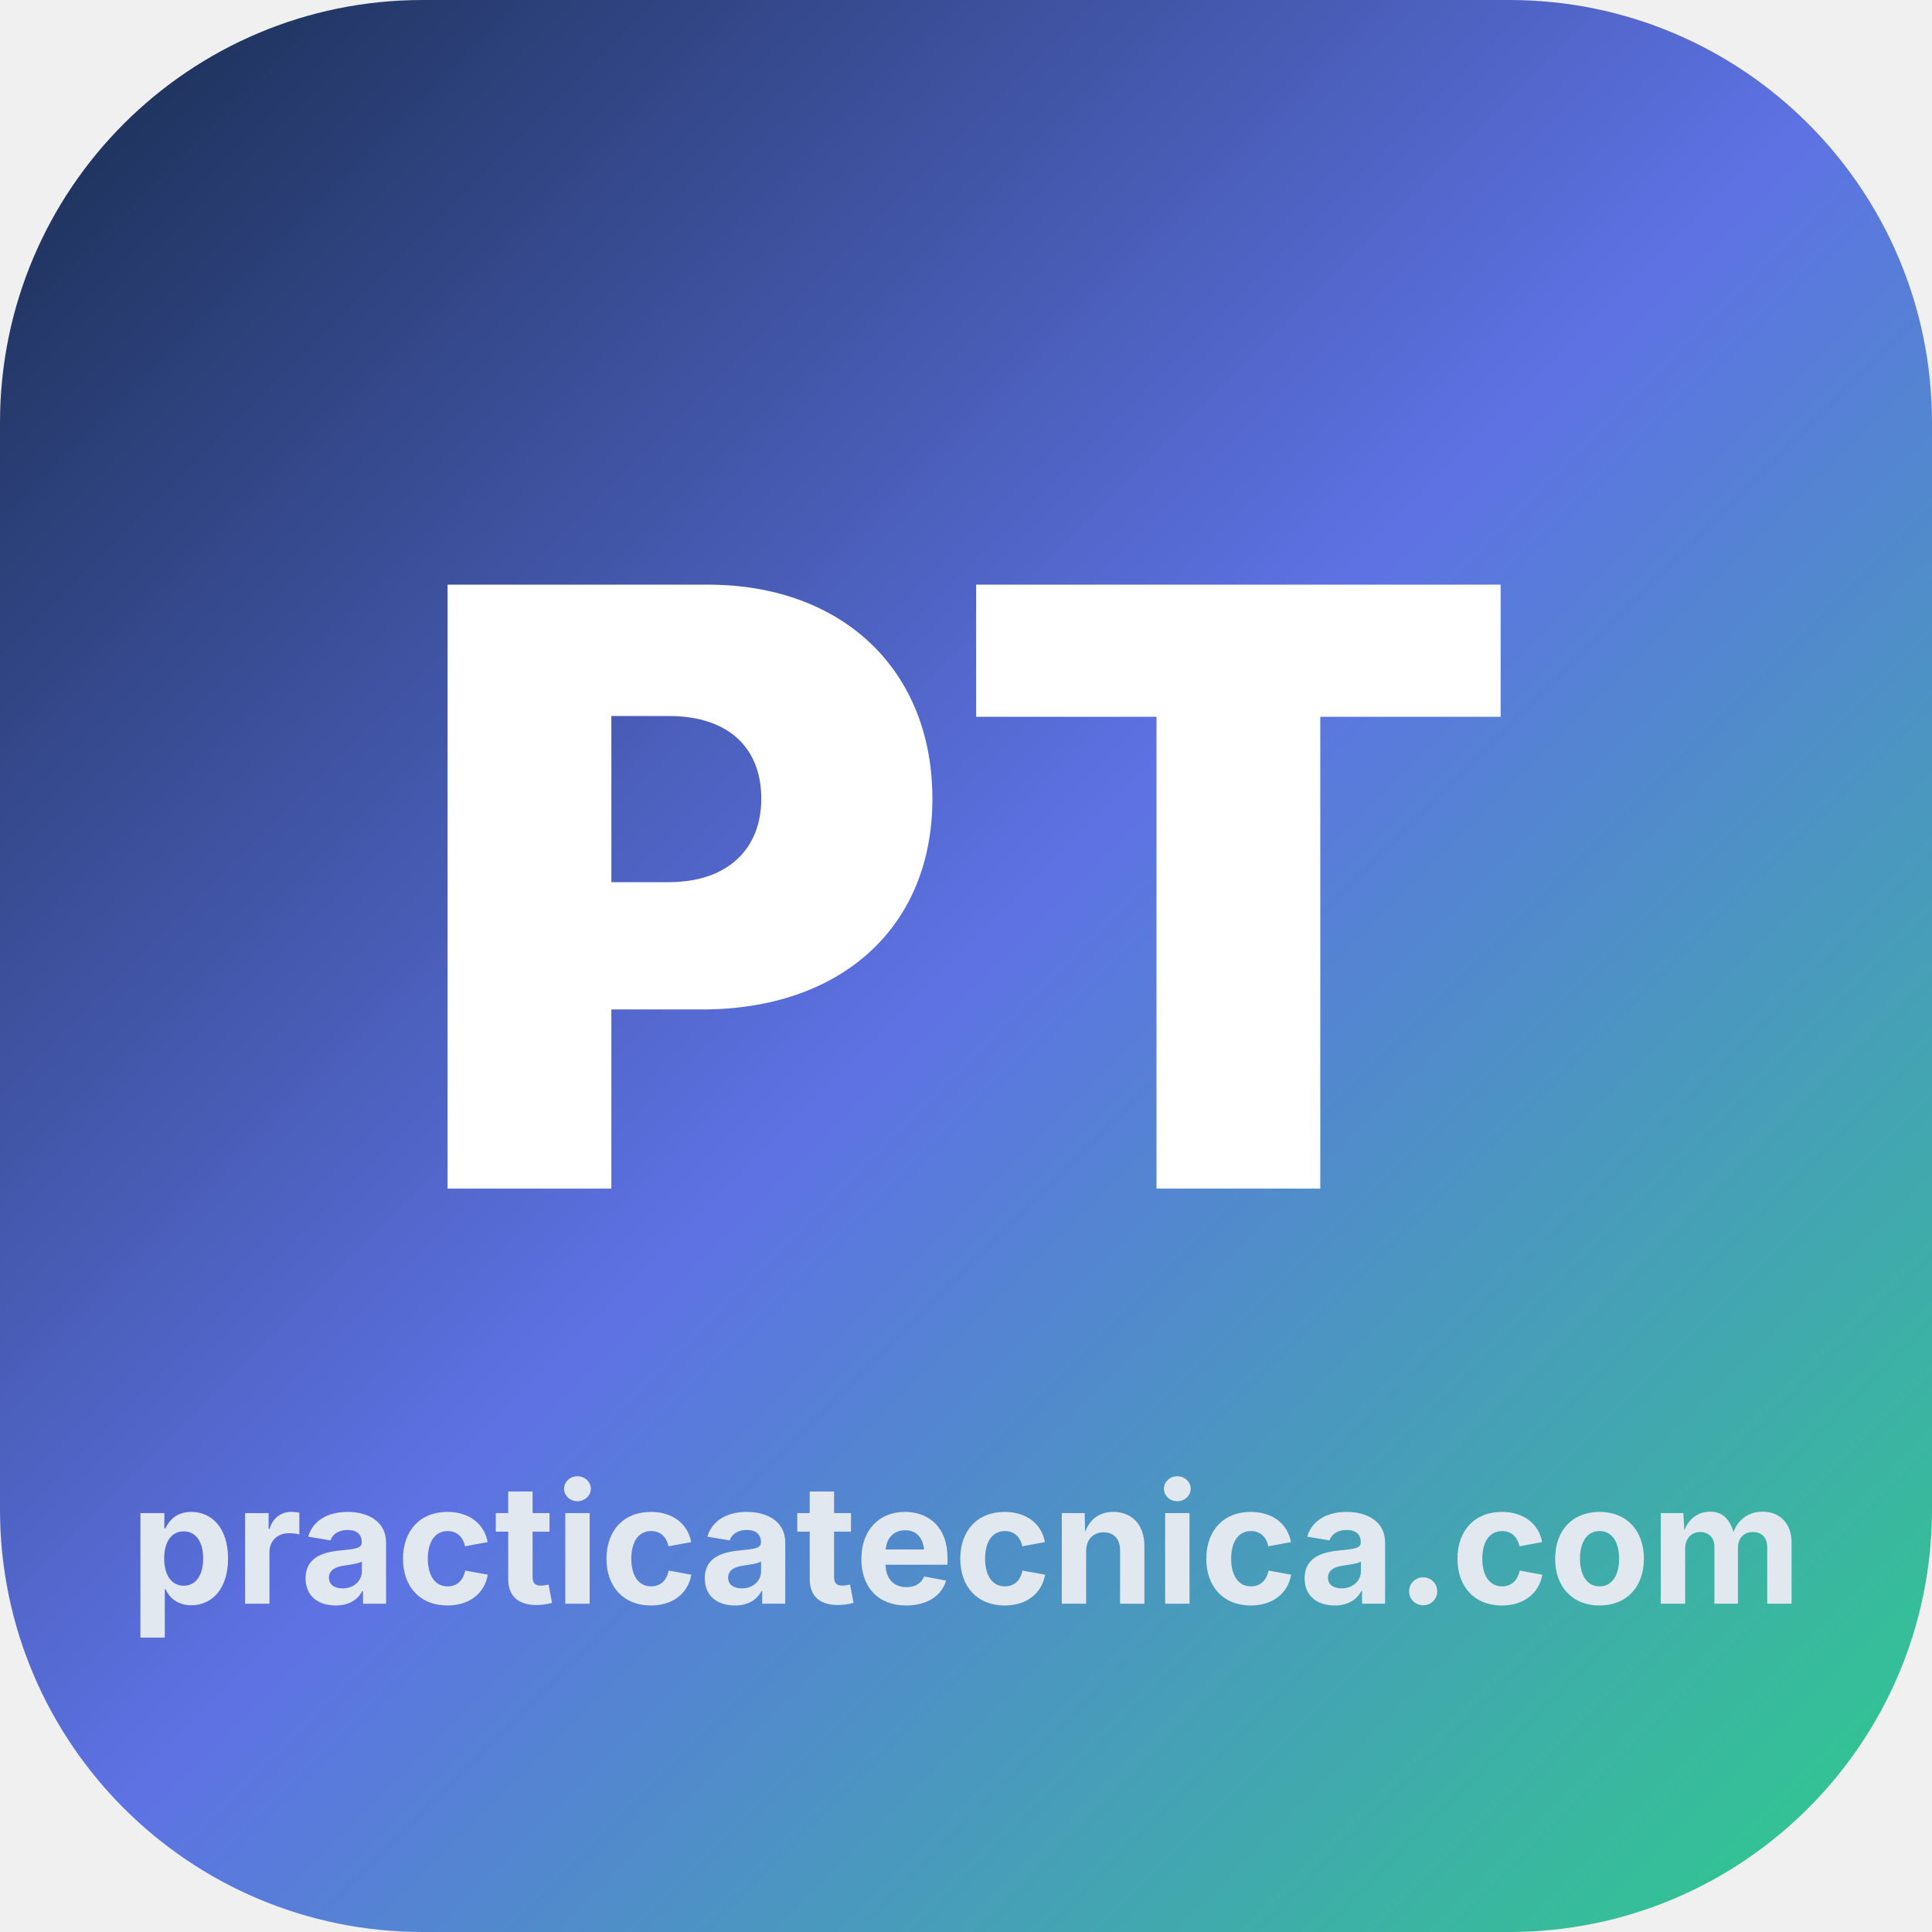
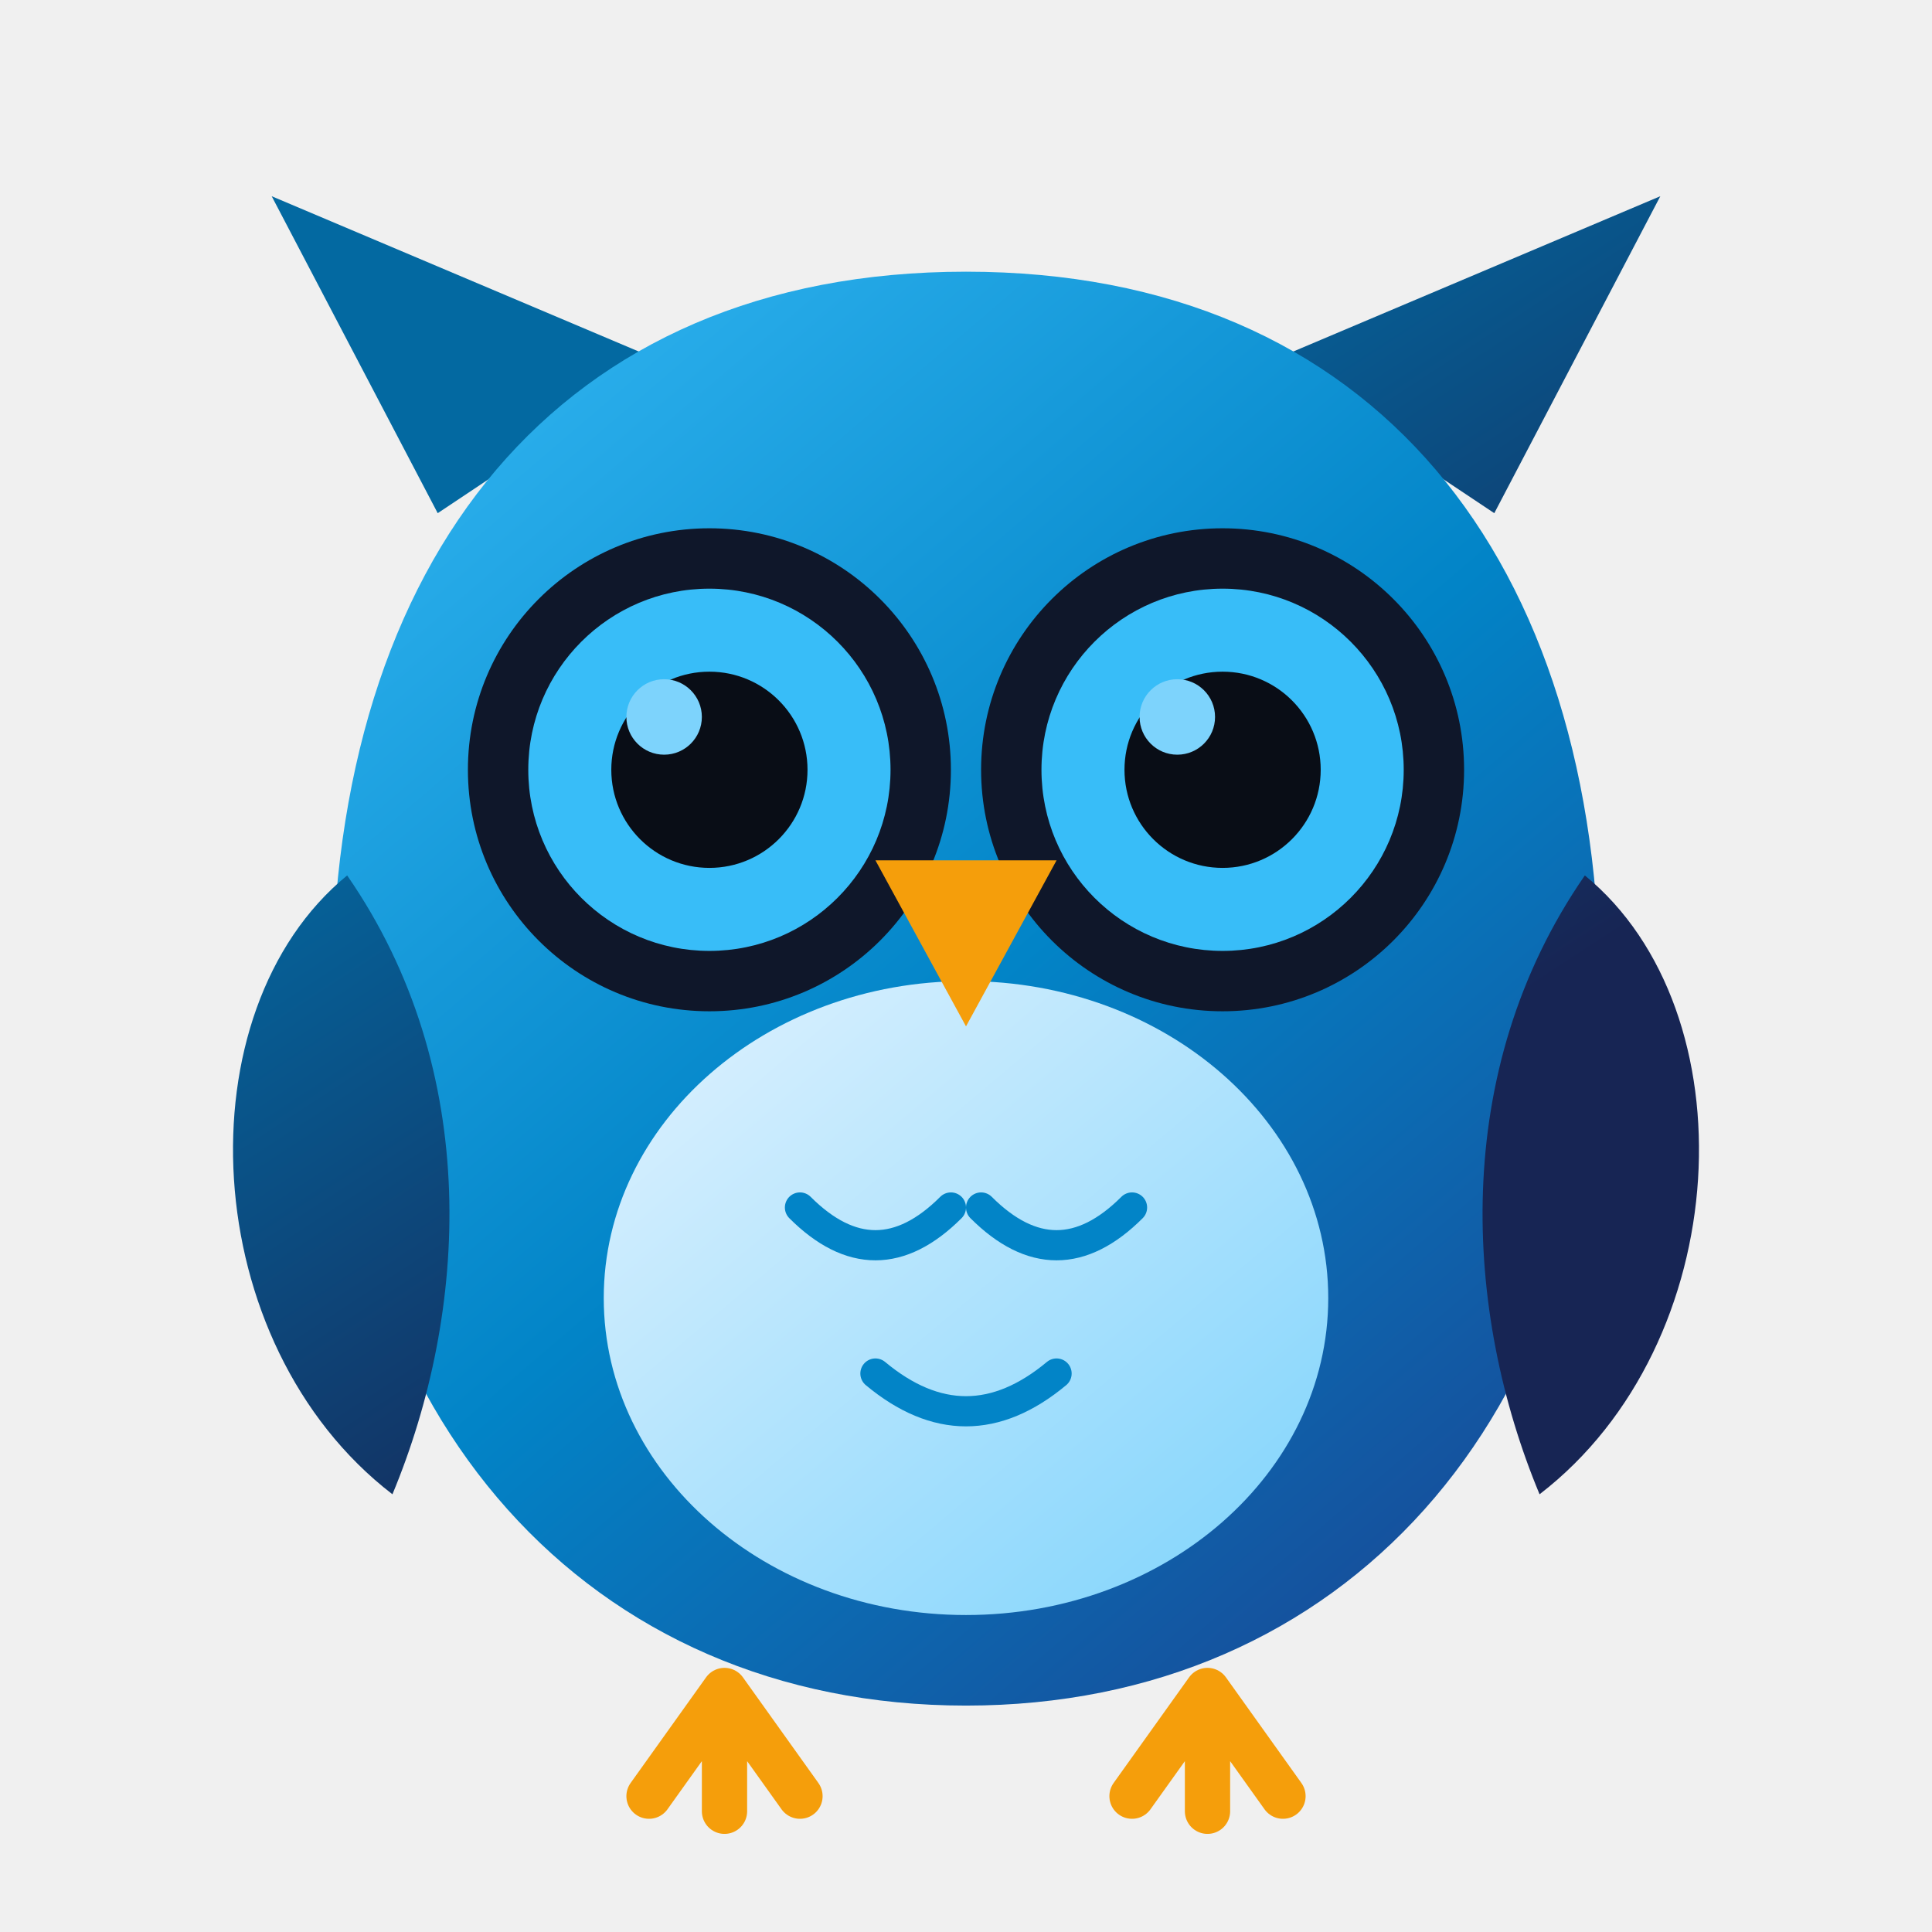
- <svg xmlns="http://www.w3.org/2000/svg" viewBox="0 0 512 512">
+ <svg xmlns="http://www.w3.org/2000/svg" viewBox="0 0 256 256" fill="none">
  <defs>
-     <linearGradient id="ptGrad" x1="0%" y1="0%" x2="100%" y2="100%">
-       <stop offset="0%" stop-color="#172b4d" />
-       <stop offset="50%" stop-color="#5e72e4" />
-       <stop offset="100%" stop-color="#2dce89" />
+     <linearGradient id="owlBody" x1="40" y1="30" x2="216" y2="236" gradientUnits="userSpaceOnUse">
+       <stop offset="0%" stop-color="#38BDF8" />
+       <stop offset="50%" stop-color="#0284C7" />
+       <stop offset="100%" stop-color="#1E3A8A" />
+     </linearGradient>
+     <linearGradient id="owlBelly" x1="88" y1="125" x2="168" y2="220" gradientUnits="userSpaceOnUse">
+       <stop offset="0%" stop-color="#E0F2FE" />
+       <stop offset="100%" stop-color="#7DD3FC" />
+     </linearGradient>
+     <linearGradient id="owlWing" x1="28" y1="110" x2="90" y2="205" gradientUnits="userSpaceOnUse">
+       <stop offset="0%" stop-color="#0369A1" />
+       <stop offset="100%" stop-color="#172554" />
    </linearGradient>
  </defs>
-   <rect width="512" height="512" rx="112" fill="url(#ptGrad)" />
-   <text x="256" y="315" font-family="Inter, Arial, sans-serif" font-size="220" font-weight="900" fill="#ffffff" text-anchor="middle">PT</text>
-   <text x="256" y="425" font-family="Inter, Arial, sans-serif" font-size="44" font-weight="700" fill="#e2e8f0" text-anchor="middle">practicatecnica.com</text>
+   <path d="M58 68L36 26L88 48Z" fill="url(#owlWing)" />
+   <path d="M198 68L220 26L168 48Z" fill="url(#owlWing)" />
+   <path d="M128 36C74 36 44 74 44 132C44 188 78 226 128 226C178 226 212 188 212 132C212 74 182 36 128 36Z" fill="url(#owlBody)" />
+   <path d="M46 116C24 134 26 178 52 198C62 174 64 142 46 116Z" fill="url(#owlWing)" />
+   <path d="M210 116C232 134 230 178 204 198C194 174 192 142 210 116Z" fill="url(#owlWing)" />
+   <ellipse cx="128" cy="172" rx="48" ry="42" fill="url(#owlBelly)" />
+   <path d="M106 160Q116 170 126 160" stroke="#0284C7" stroke-width="4" stroke-linecap="round" />
+   <path d="M130 160Q140 170 150 160" stroke="#0284C7" stroke-width="4" stroke-linecap="round" />
+   <path d="M116 182Q128 192 140 182" stroke="#0284C7" stroke-width="4" stroke-linecap="round" />
+   <circle cx="94" cy="102" r="32" fill="#0F172A" />
+   <circle cx="162" cy="102" r="32" fill="#0F172A" />
+   <circle cx="94" cy="102" r="24" fill="#38BDF8" />
+   <circle cx="162" cy="102" r="24" fill="#38BDF8" />
+   <circle cx="94" cy="102" r="13" fill="#090D16" />
+   <circle cx="162" cy="102" r="13" fill="#090D16" />
+   <circle cx="88" cy="95" r="5" fill="#7DD3FC" />
+   <circle cx="156" cy="95" r="5" fill="#7DD3FC" />
+   <path d="M116 114L140 114L128 136Z" fill="#F59E0B" />
+   <path d="M96 224L86 238M96 224L96 240M96 224L106 238" stroke="#F59E0B" stroke-width="6" stroke-linecap="round" />
+   <path d="M160 224L150 238M160 224L160 240M160 224L170 238" stroke="#F59E0B" stroke-width="6" stroke-linecap="round" />
</svg>
